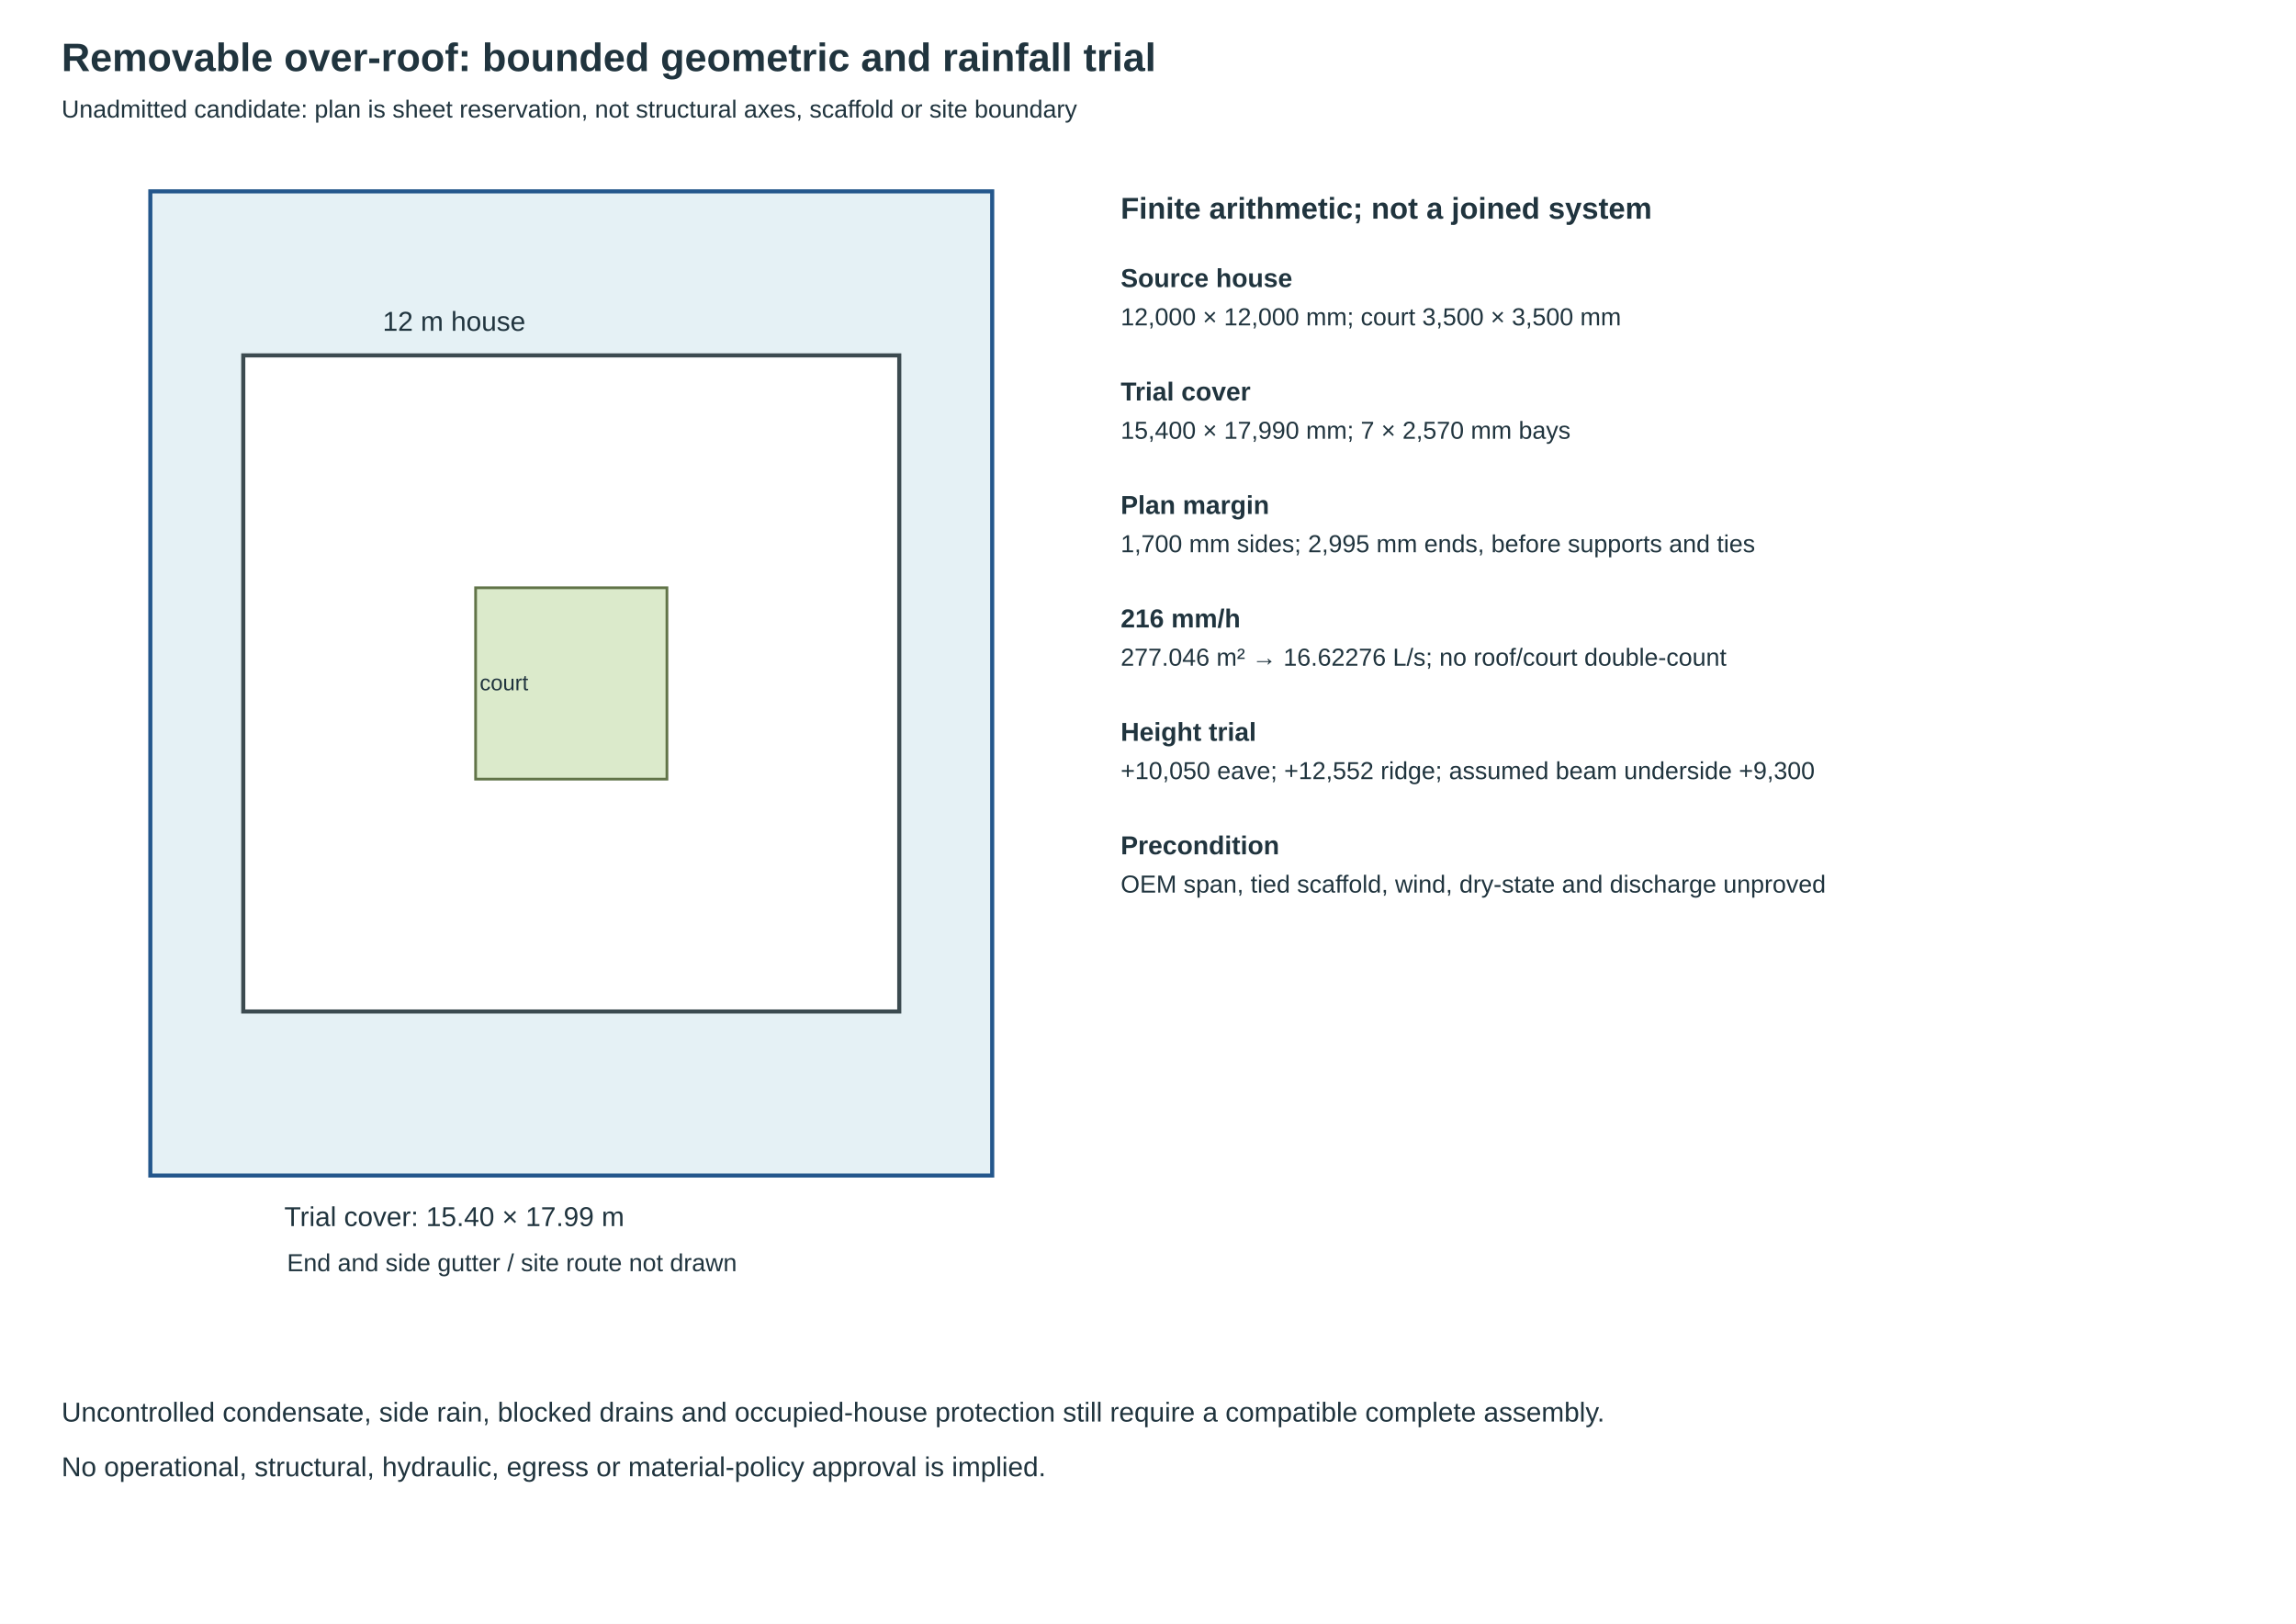
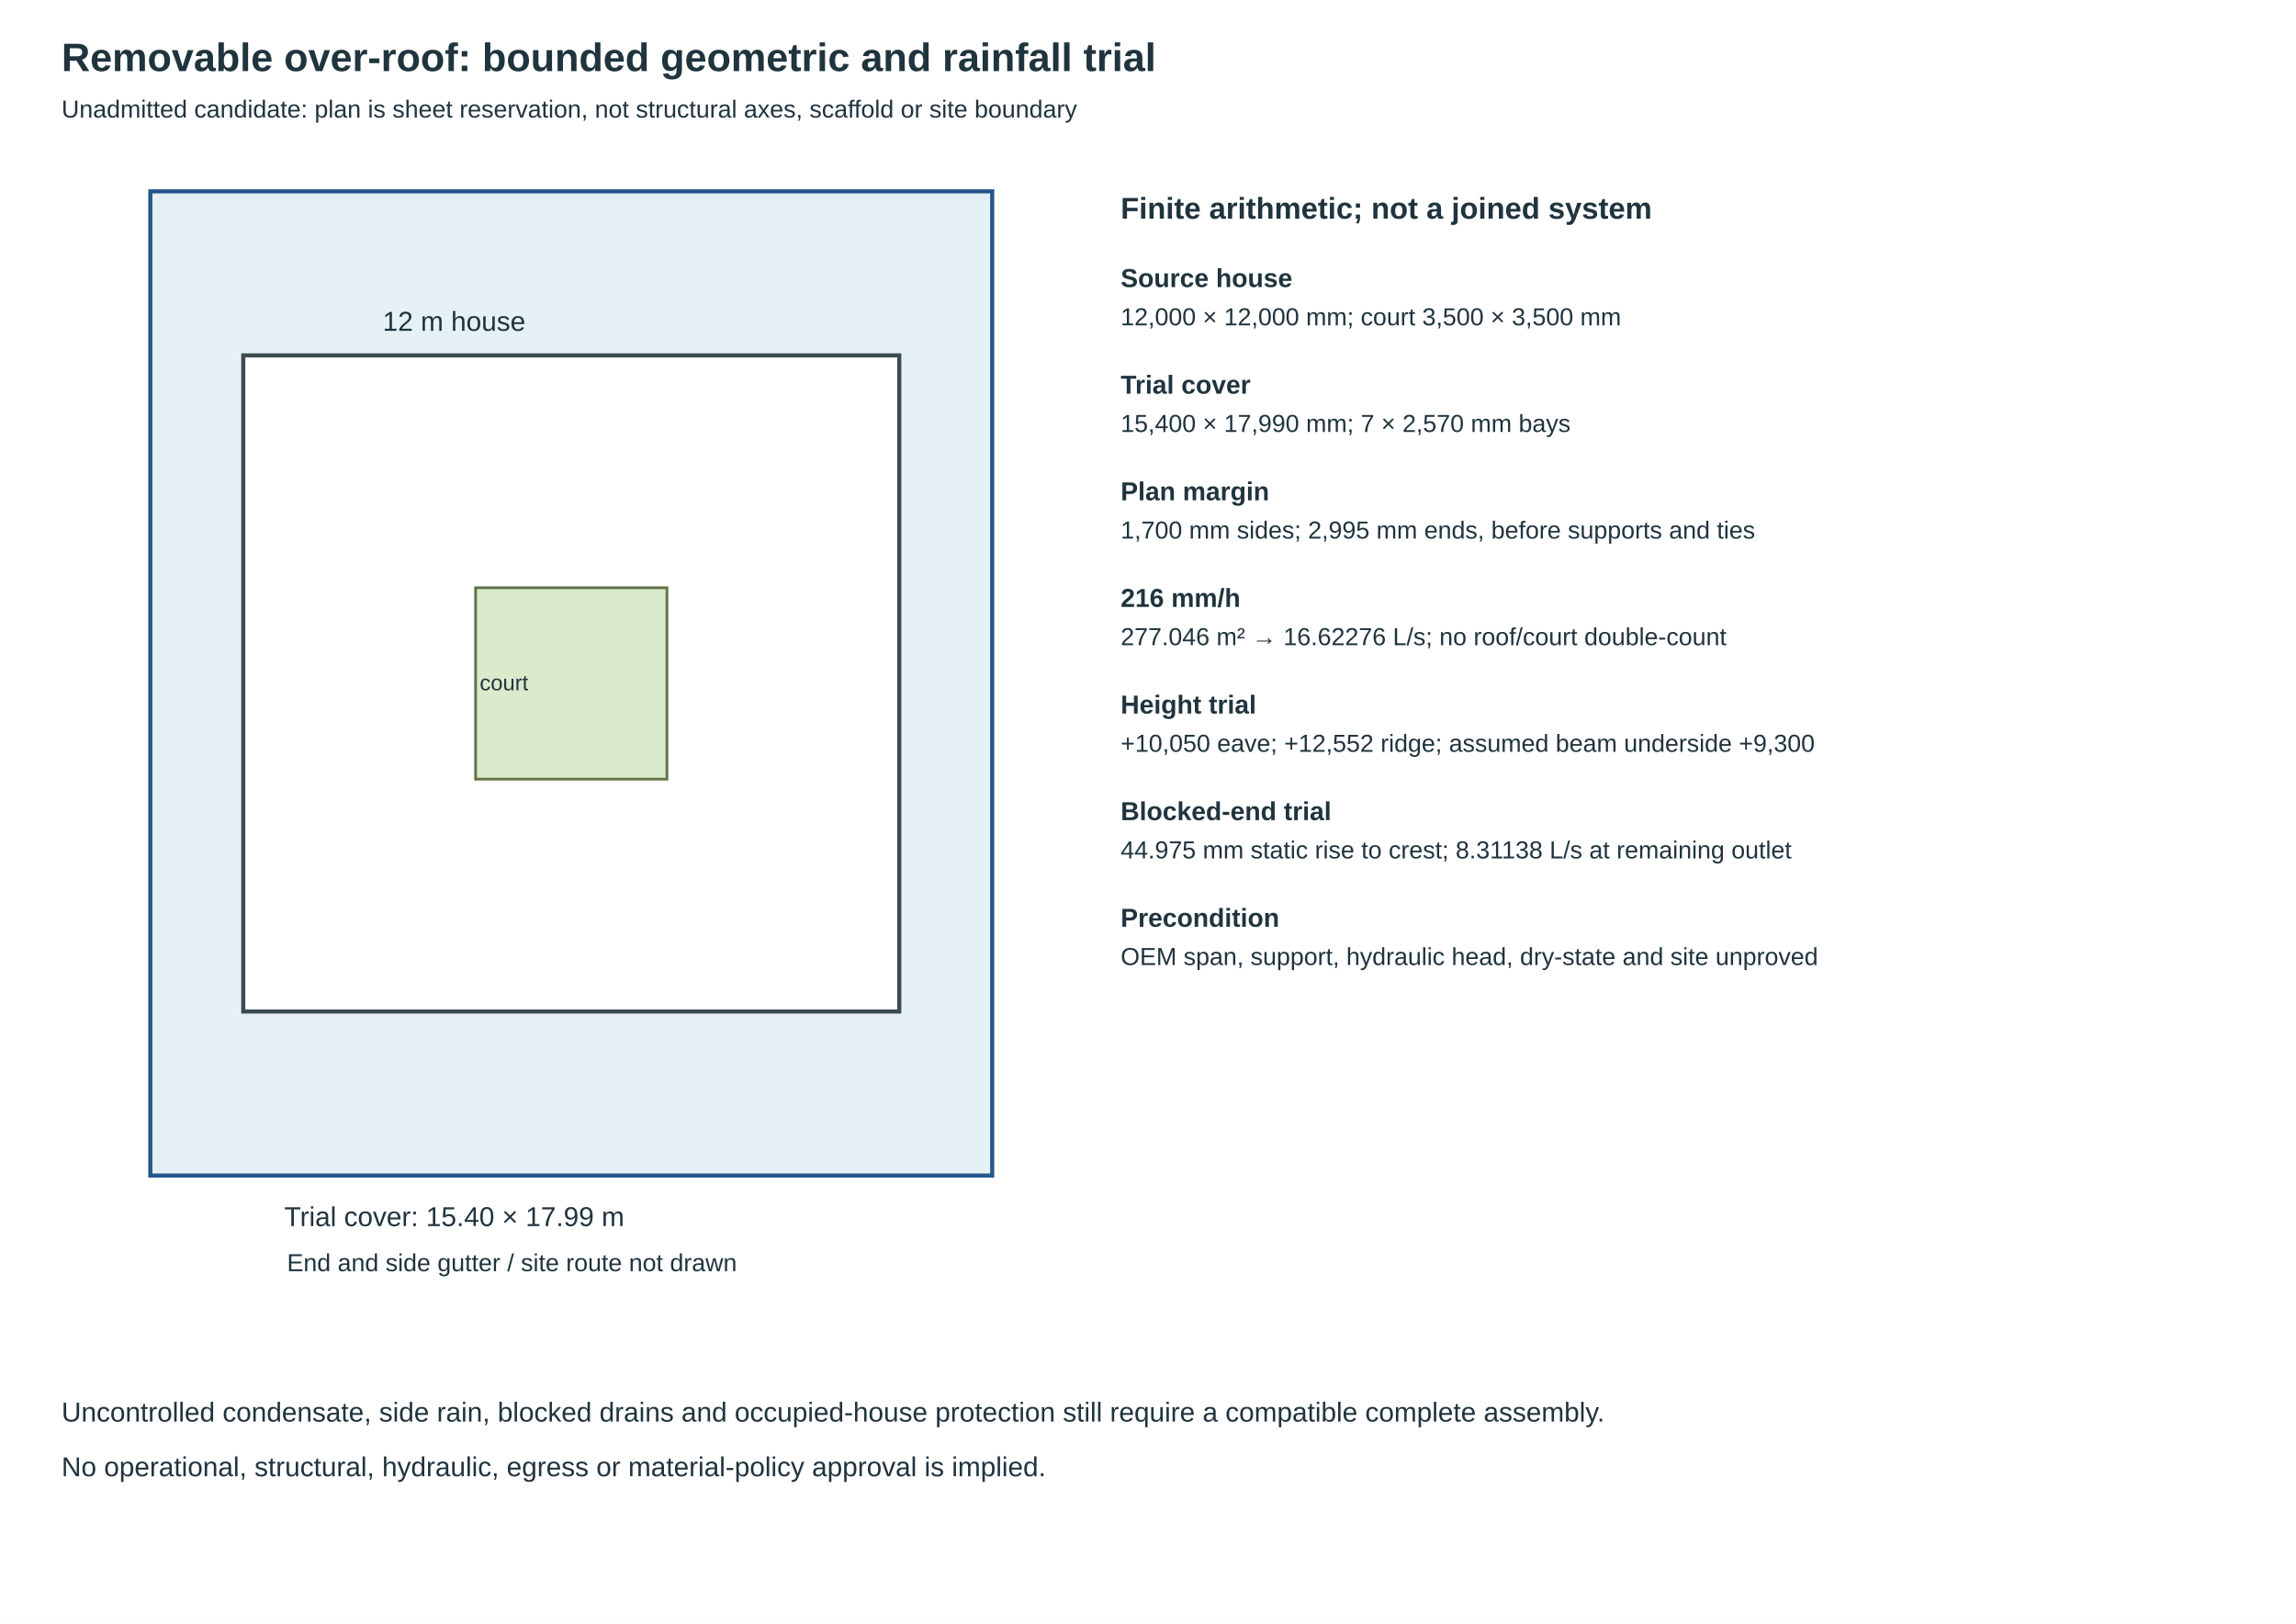
<svg xmlns="http://www.w3.org/2000/svg" width="420mm" height="297mm" viewBox="0 0 1680 1188">
  <rect width="1680" height="1188" fill="white" />
  <g font-family="Arial,sans-serif" fill="#20343e">
    <text x="45" y="52" font-size="29" font-weight="bold">Removable over-roof: bounded geometric and rainfall trial</text>
    <text x="45" y="86" font-size="18">Unadmitted candidate: plan is sheet reservation, not structural axes, scaffold or site boundary</text>
    <rect x="110" y="140" width="616" height="720" fill="#e5f1f5" stroke="#24578c" stroke-width="3" />
    <rect x="178" y="260" width="480" height="480" fill="#fff" stroke="#3c4b50" stroke-width="3" />
    <rect x="348" y="430" width="140" height="140" fill="#dbeacb" stroke="#617448" stroke-width="2" />
    <text x="280" y="242" font-size="20">12 m house</text>
    <text x="351" y="505" font-size="16">court</text>
    <text x="208" y="897" font-size="20">Trial cover: 15.40 × 17.99 m</text>
    <text x="210" y="930" font-size="18">End and side gutter / site route not drawn</text>
    <text x="820" y="160" font-size="22" font-weight="bold">Finite arithmetic; not a joined system</text>
    <text x="820" y="210" font-size="19" font-weight="bold">Source house</text>
    <text x="820" y="238" font-size="18">12,000 × 12,000 mm; court 3,500 × 3,500 mm</text>
-     <text x="820" y="293" font-size="19" font-weight="bold">Trial cover</text>
-     <text x="820" y="321" font-size="18">15,400 × 17,990 mm; 7 × 2,570 mm bays</text>
-     <text x="820" y="376" font-size="19" font-weight="bold">Plan margin</text>
-     <text x="820" y="404" font-size="18">1,700 mm sides; 2,995 mm ends, before supports and ties</text>
-     <text x="820" y="459" font-size="19" font-weight="bold">216 mm/h</text>
-     <text x="820" y="487" font-size="18">277.046 m² → 16.62276 L/s; no roof/court double-count</text>
-     <text x="820" y="542" font-size="19" font-weight="bold">Height trial</text>
-     <text x="820" y="570" font-size="18">+10,050 eave; +12,552 ridge; assumed beam underside +9,300</text>
-     <text x="820" y="625" font-size="19" font-weight="bold">Precondition</text>
-     <text x="820" y="653" font-size="18">OEM span, tied scaffold, wind, dry-state and discharge unproved</text>
+     <text x="820" y="288" font-size="19" font-weight="bold">Trial cover</text>
+     <text x="820" y="316" font-size="18">15,400 × 17,990 mm; 7 × 2,570 mm bays</text>
+     <text x="820" y="366" font-size="19" font-weight="bold">Plan margin</text>
+     <text x="820" y="394" font-size="18">1,700 mm sides; 2,995 mm ends, before supports and ties</text>
+     <text x="820" y="444" font-size="19" font-weight="bold">216 mm/h</text>
+     <text x="820" y="472" font-size="18">277.046 m² → 16.62276 L/s; no roof/court double-count</text>
+     <text x="820" y="522" font-size="19" font-weight="bold">Height trial</text>
+     <text x="820" y="550" font-size="18">+10,050 eave; +12,552 ridge; assumed beam underside +9,300</text>
+     <text x="820" y="600" font-size="19" font-weight="bold">Blocked-end trial</text>
+     <text x="820" y="628" font-size="18">44.975 mm static rise to crest; 8.31138 L/s at remaining outlet</text>
+     <text x="820" y="678" font-size="19" font-weight="bold">Precondition</text>
+     <text x="820" y="706" font-size="18">OEM span, support, hydraulic head, dry-state and site unproved</text>
    <text x="45" y="1040" font-size="20">Uncontrolled condensate, side rain, blocked drains and occupied-house protection still require a compatible complete assembly.</text>
    <text x="45" y="1080" font-size="20">No operational, structural, hydraulic, egress or material-policy approval is implied.</text>
  </g>
</svg>
